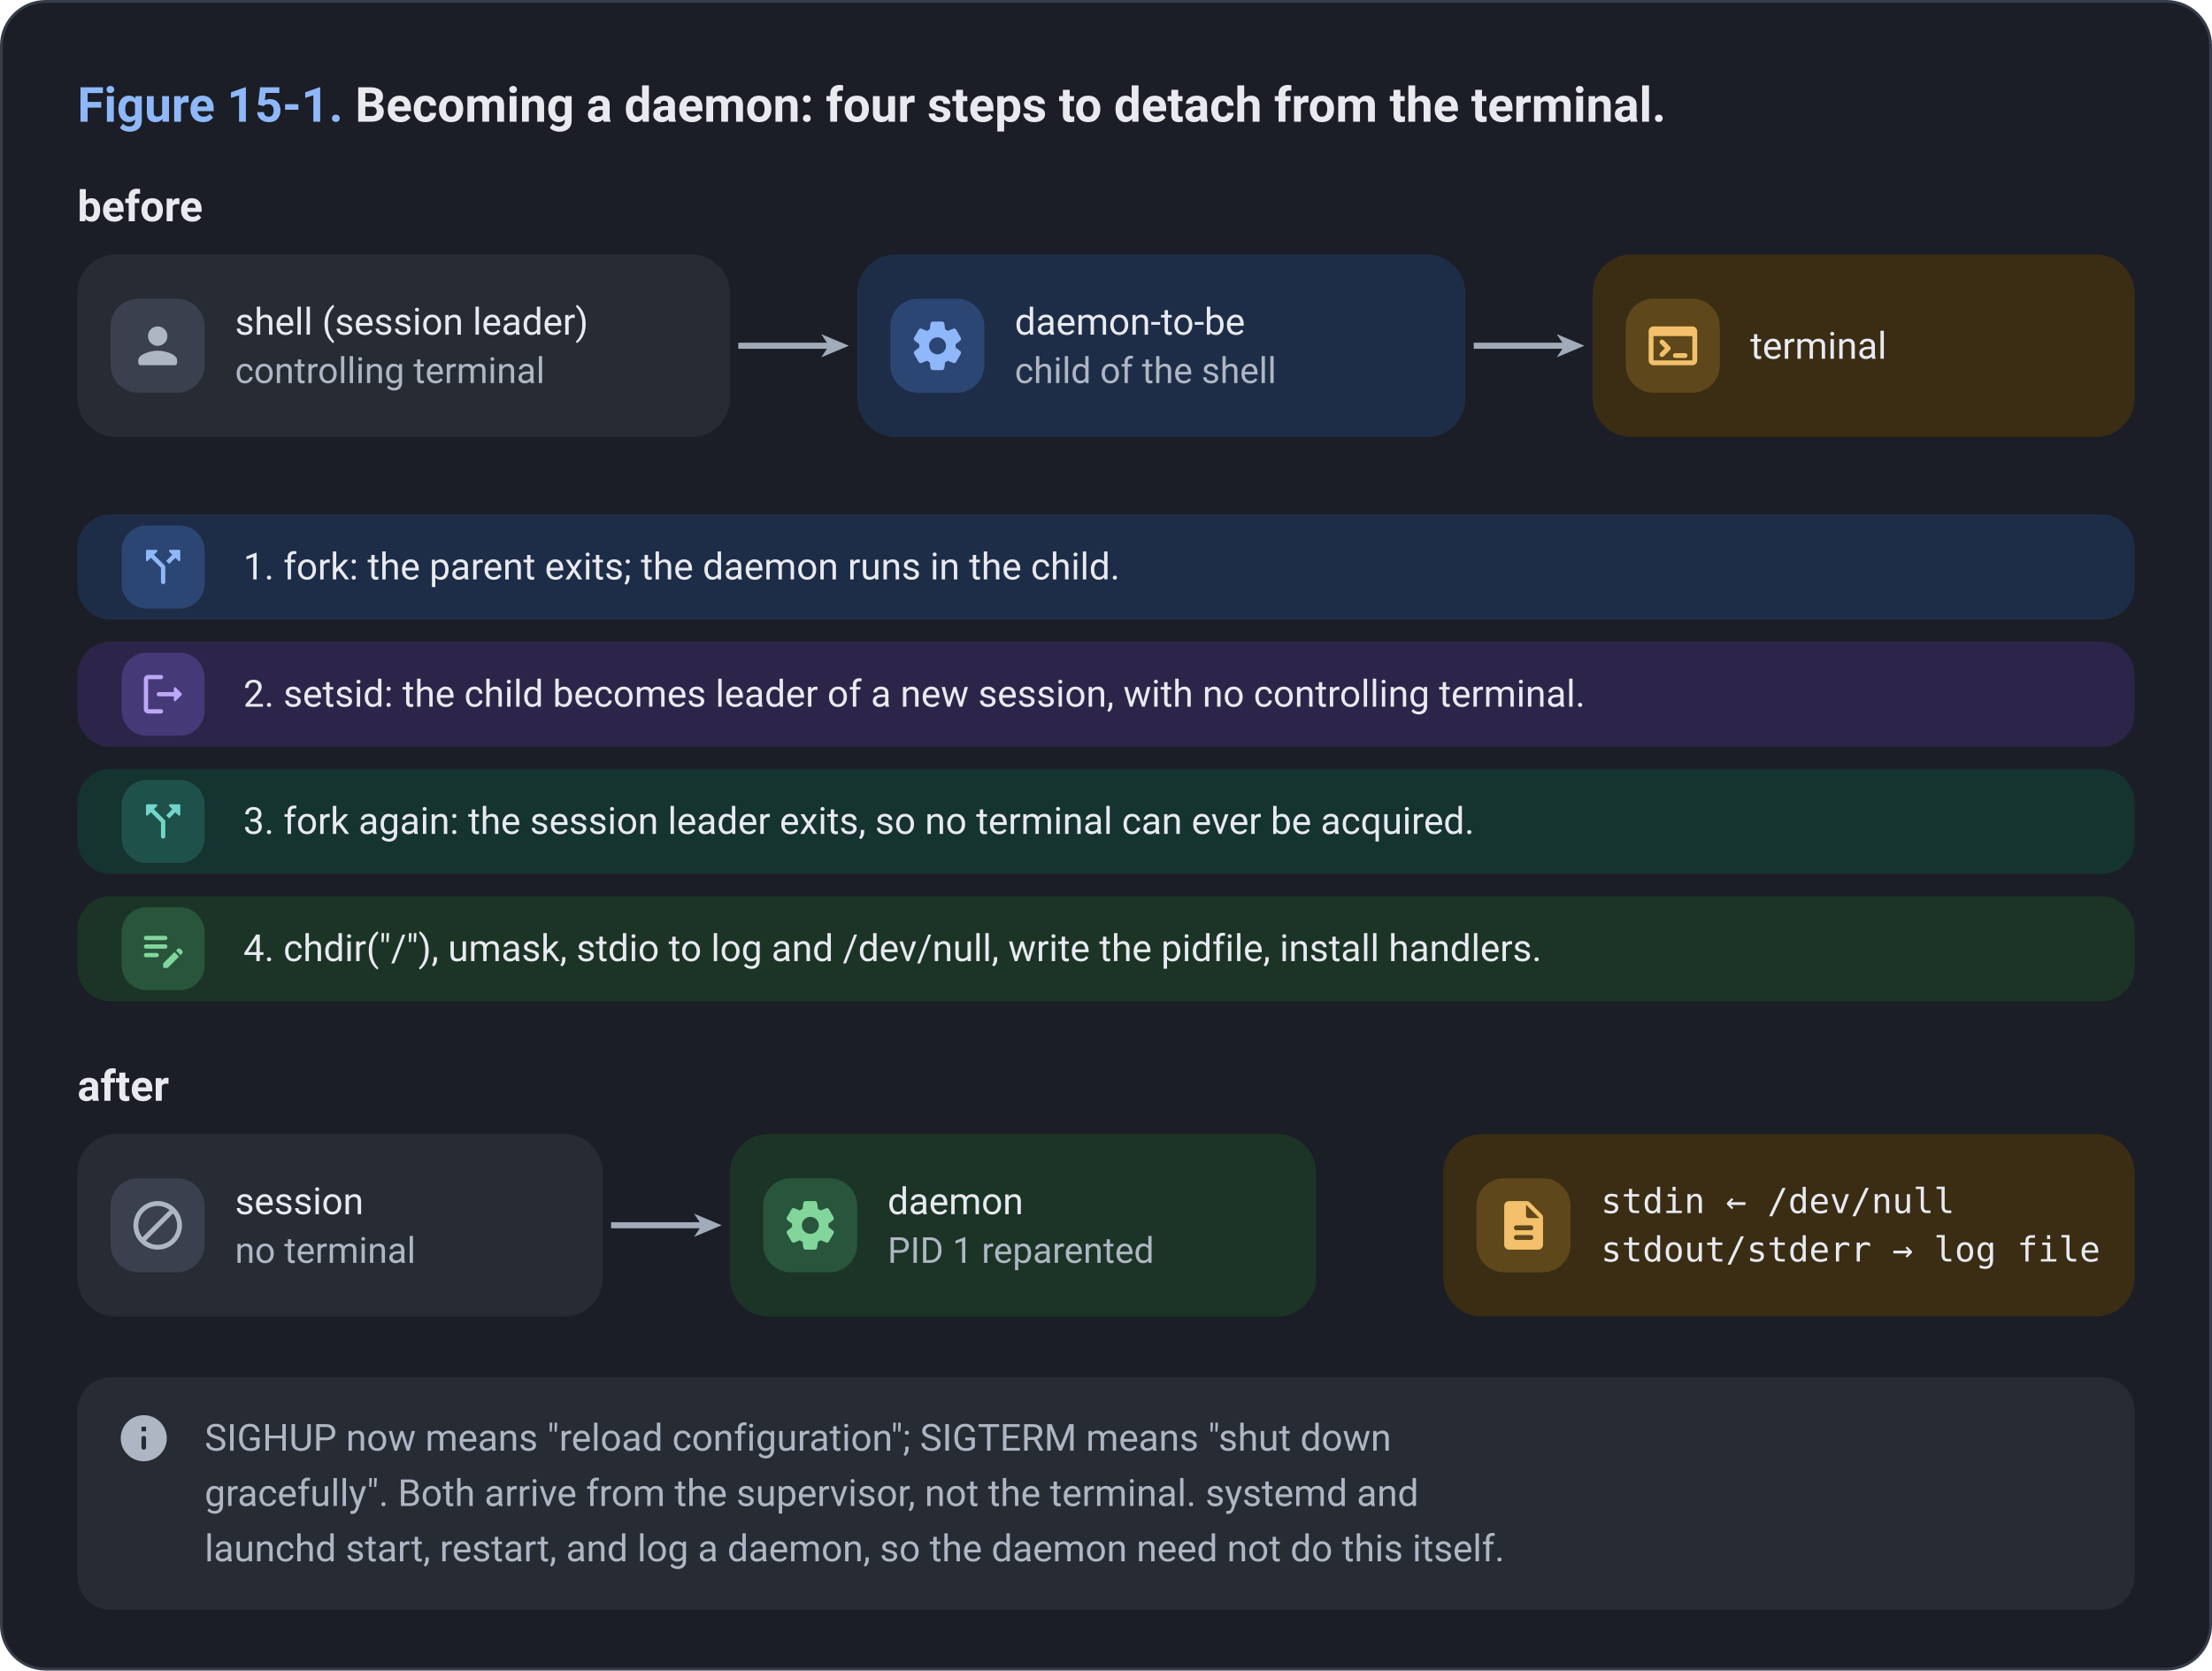
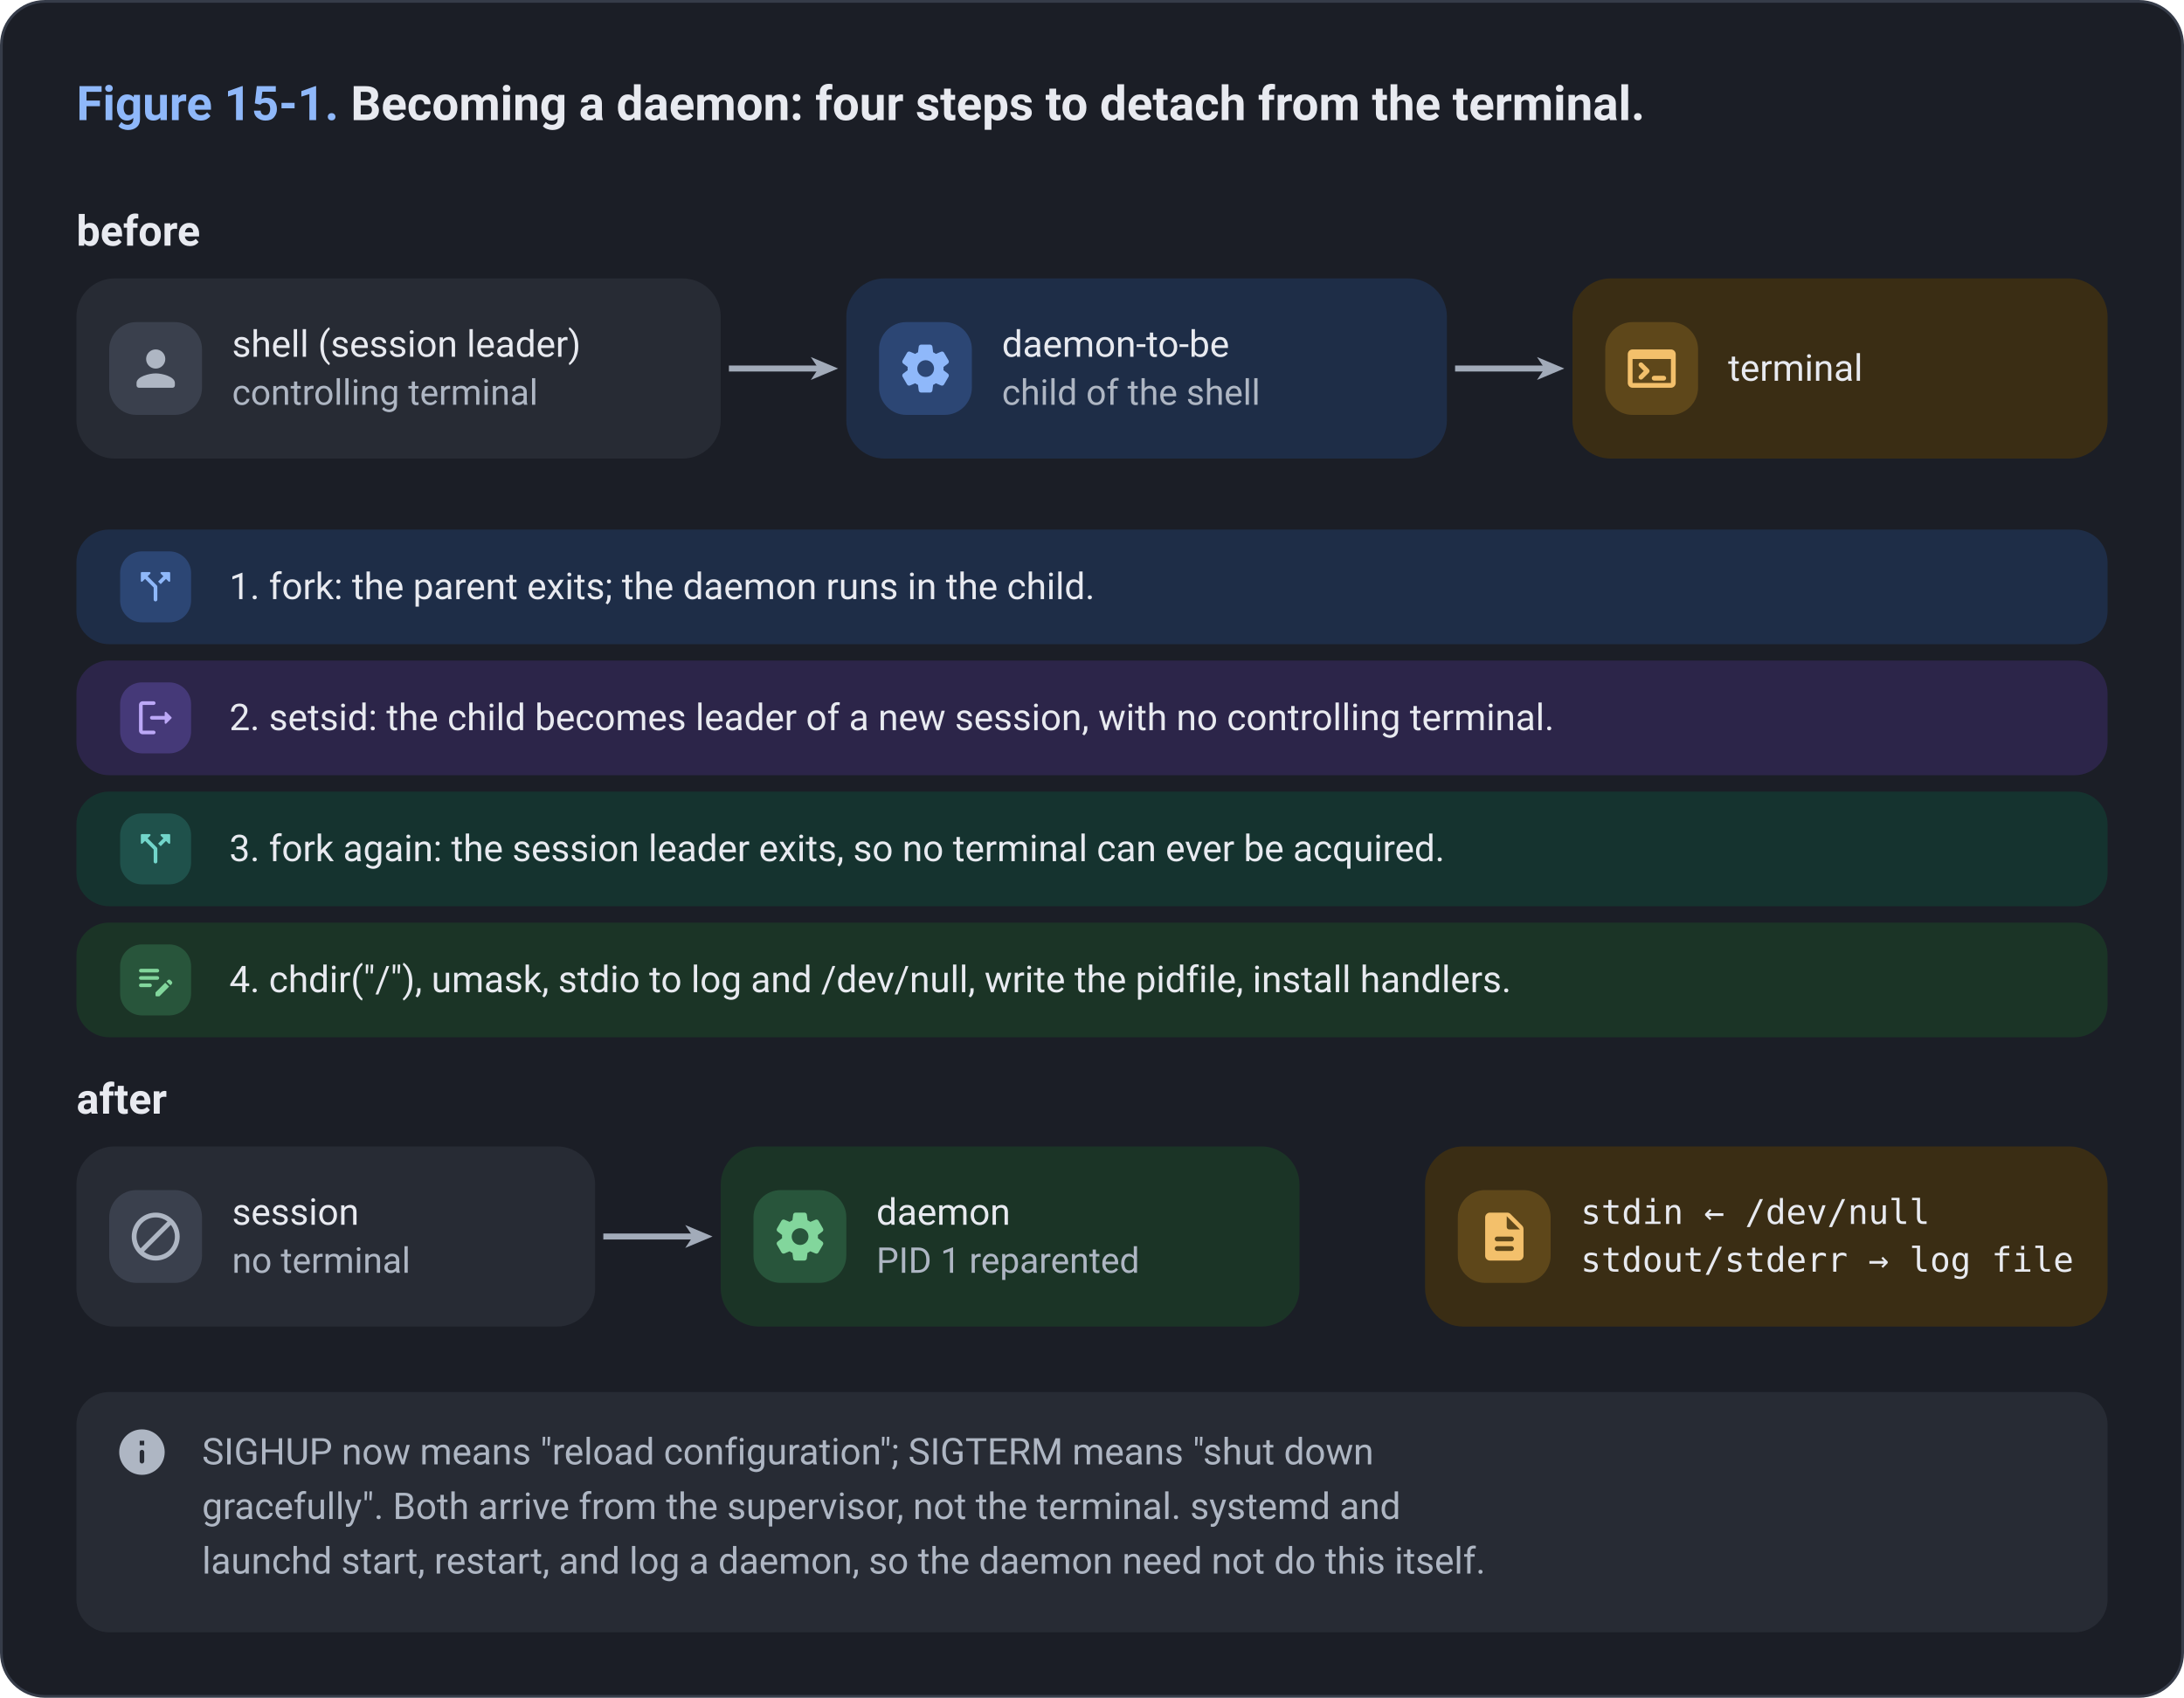
- <svg xmlns="http://www.w3.org/2000/svg" viewBox="0 0 800 604" width="800" height="604">
+ <svg xmlns="http://www.w3.org/2000/svg" viewBox="0 0 800 622" width="800" height="622">
  <style>
    text { font-family: -apple-system, BlinkMacSystemFont, "Segoe UI", Roboto, "Helvetica Neue", Arial, sans-serif; fill: #E8EAF0; }
    .paper { fill: #1B1E26; }
    .frame { fill: #1B1E26; stroke: #363C49; stroke-width: 1; }
    .card { fill: #2B303B; }
    .hair { stroke: #363C49; stroke-width: 1.2; fill: none; }
    .muted { fill: #AEB6C3; }
    .ink { fill: #E8EAF0; }
    .title { font-size: 17.5px; font-weight: 650; }
    .head { font-size: 15.5px; font-weight: 650; }
    .name { font-size: 15px; font-weight: 650; }
    .body { font-size: 13.5px; }
    .sub { font-size: 13px; }
    .mono { font-size: 12.5px; font-family: "SF Mono", SFMono-Regular, ui-monospace, Menlo, Consolas, monospace; }
    .monob { font-size: 12.5px; font-weight: 650; font-family: "SF Mono", SFMono-Regular, ui-monospace, Menlo, Consolas, monospace; }
    .small { font-size: 12px; }
    .note { font-size: 13.5px; }
    .noteb { font-size: 13.5px; font-weight: 650; }
    .sub, .small, .note { fill: #AEB6C3; }
    .c-blue { fill: #1E2D47; }
    .m-blue { fill: #2C4674; }
    .a-blue { fill: #8FB8FA; }
    .t-blue { fill: #8FB8FA; }
    .w-blue { stroke: #8FB8FA; fill: none; stroke-linecap: butt; stroke-linejoin: round; }
    .o-blue { stroke: #8FB8FA; fill: none; stroke-width: 1.5; }
    .h-blue { stroke: #8FB8FA; stroke-width: 1.4; }
    .c-green { fill: #1B3426; }
    .m-green { fill: #28553B; }
    .a-green { fill: #82D69C; }
    .t-green { fill: #82D69C; }
    .w-green { stroke: #82D69C; fill: none; stroke-linecap: butt; stroke-linejoin: round; }
    .o-green { stroke: #82D69C; fill: none; stroke-width: 1.5; }
    .h-green { stroke: #82D69C; stroke-width: 1.4; }
    .c-amber { fill: #3A2D14; }
    .m-amber { fill: #5E471A; }
    .a-amber { fill: #F3C06B; }
    .t-amber { fill: #F3C06B; }
    .w-amber { stroke: #F3C06B; fill: none; stroke-linecap: butt; stroke-linejoin: round; }
    .o-amber { stroke: #F3C06B; fill: none; stroke-width: 1.5; }
    .h-amber { stroke: #F3C06B; stroke-width: 1.4; }
    .c-red { fill: #41221D; }
    .m-red { fill: #69322B; }
    .a-red { fill: #F59E8D; }
    .t-red { fill: #F59E8D; }
    .w-red { stroke: #F59E8D; fill: none; stroke-linecap: butt; stroke-linejoin: round; }
    .o-red { stroke: #F59E8D; fill: none; stroke-width: 1.5; }
    .h-red { stroke: #F59E8D; stroke-width: 1.4; }
    .c-purple { fill: #2C2549; }
    .m-purple { fill: #453978; }
    .a-purple { fill: #BCA8F7; }
    .t-purple { fill: #BCA8F7; }
    .w-purple { stroke: #BCA8F7; fill: none; stroke-linecap: butt; stroke-linejoin: round; }
    .o-purple { stroke: #BCA8F7; fill: none; stroke-width: 1.5; }
    .h-purple { stroke: #BCA8F7; stroke-width: 1.4; }
    .c-teal { fill: #15332F; }
    .m-teal { fill: #1F514B; }
    .a-teal { fill: #72D5CA; }
    .t-teal { fill: #72D5CA; }
    .w-teal { stroke: #72D5CA; fill: none; stroke-linecap: butt; stroke-linejoin: round; }
    .o-teal { stroke: #72D5CA; fill: none; stroke-width: 1.5; }
    .h-teal { stroke: #72D5CA; stroke-width: 1.4; }
    .c-gray { fill: #272B34; }
    .m-gray { fill: #3A404D; }
    .a-gray { fill: #AEB6C3; }
    .t-gray { fill: #AEB6C3; }
    .w-gray { stroke: #AEB6C3; fill: none; stroke-linecap: butt; stroke-linejoin: round; }
    .o-gray { stroke: #AEB6C3; fill: none; stroke-width: 1.5; }
    .h-gray { stroke: #AEB6C3; stroke-width: 1.4; }
    .c-wire { fill: #272B34; }
    .m-wire { fill: #3A404D; }
    .a-wire { fill: #A2ABB9; }
    .t-wire { fill: #A2ABB9; }
    .w-wire { stroke: #A2ABB9; fill: none; stroke-linecap: butt; stroke-linejoin: round; }
    .o-wire { stroke: #A2ABB9; fill: none; stroke-width: 1.5; }
    .h-wire { stroke: #A2ABB9; stroke-width: 1.4; }
  </style>
  <defs>
    <filter id="lift" x="-10%" y="-15%" width="120%" height="140%">
      <feDropShadow dx="0" dy="1" stdDeviation="1.2" flood-color="#000000" flood-opacity="0.45" />
      <feDropShadow dx="0" dy="3" stdDeviation="4" flood-color="#000000" flood-opacity="0.32" />
    </filter>
  </defs>
-   <rect x="0.5" y="0.5" width="799" height="603" rx="16" class="frame" />
+   <rect x="0.5" y="0.5" width="799" height="621" rx="16" class="frame" />
  <text x="28" y="44" class="title">
    <tspan class="t-blue">Figure 15-1.</tspan> Becoming a daemon: four steps to detach from the terminal.</text>
-   <g transform="translate(0 64)">
+   <g transform="translate(0 74)">
    <text x="28.0" y="16.0" class="head">before</text>
    <rect x="28.0" y="28.0" width="236.0" height="66.0" rx="14" class="c-gray" />
    <rect x="40.0" y="44.0" width="34.0" height="34.0" rx="10" class="m-gray" />
    <g transform="translate(46.5 50.5) scale(0.878)" class="a-gray">
      <path d="M12 12c2.21 0 4-1.79 4-4s-1.79-4-4-4-4 1.79-4 4 1.79 4 4 4zm0 2c-2.67 0-8 1.34-8 4v1c0 .55.45 1 1 1h14c.55 0 1-.45 1-1v-1c0-2.66-5.33-4-8-4z" />
    </g>
-     <text x="85.0" y="57.0" class="body" data-fit="85.0,256.0">shell (session leader)</text>
-     <text x="85.0" y="74.5" class="sub" data-fit="85.0,256.0">controlling terminal</text>
+     <text x="85.0" y="56.7" class="body" data-fit="85.0,256.0">shell (session leader)</text>
+     <text x="85.0" y="74.3" class="sub" data-fit="85.0,256.0">controlling terminal</text>
    <rect x="310.0" y="28.0" width="220.0" height="66.0" rx="14" class="c-blue" />
    <rect x="322.0" y="44.0" width="34.0" height="34.0" rx="10" class="m-blue" />
    <g transform="translate(328.5 50.5) scale(0.878)" class="a-blue">
      <path d="M19.5 12c0-.23-.01-.45-.03-.68l1.86-1.41c.4-.3.51-.86.26-1.3l-1.87-3.23a.987.987 0 0 0-1.25-.42l-2.15.91c-.37-.26-.76-.49-1.17-.68l-.29-2.31c-.06-.5-.49-.88-.99-.88h-3.73c-.51 0-.94.38-1 .88l-.29 2.31c-.41.19-.8.42-1.17.68l-2.15-.91c-.46-.2-1-.02-1.25.42L2.41 8.62c-.25.44-.14.99.26 1.3l1.86 1.41a7.343 7.343 0 0 0 0 1.35l-1.86 1.41c-.4.3-.51.86-.26 1.3l1.87 3.23c.25.44.79.62 1.25.42l2.15-.91c.37.26.76.49 1.17.68l.29 2.31c.06.5.49.88.99.88h3.73c.5 0 .93-.38.99-.88l.29-2.31c.41-.19.8-.42 1.17-.68l2.15.91c.46.2 1 .02 1.25-.42l1.87-3.23c.25-.44.14-.99-.26-1.3l-1.86-1.41c.03-.23.04-.45.04-.68zm-7.46 3.5c-1.93 0-3.5-1.57-3.5-3.5s1.57-3.5 3.5-3.5 3.5 1.57 3.5 3.5-1.57 3.5-3.5 3.5z" />
    </g>
-     <text x="367.0" y="57.0" class="body" data-fit="367.0,522.0">daemon-to-be</text>
-     <text x="367.0" y="74.5" class="sub" data-fit="367.0,522.0">child of the shell</text>
+     <text x="367.0" y="56.7" class="body" data-fit="367.0,522.0">daemon-to-be</text>
+     <text x="367.0" y="74.3" class="sub" data-fit="367.0,522.0">child of the shell</text>
    <rect x="576.0" y="28.0" width="196.0" height="66.0" rx="14" class="c-amber" />
    <rect x="588.0" y="44.0" width="34.0" height="34.0" rx="10" class="m-amber" />
    <g transform="translate(594.5 50.5) scale(0.878)" class="a-amber">
      <path d="M20 4H4a2 2 0 0 0-2 2v12a2 2 0 0 0 2 2h16c1.1 0 2-.9 2-2V6a2 2 0 0 0-2-2zm0 14H4V8h16v10zm-8-2c0-.55.45-1 1-1h4c.55 0 1 .45 1 1s-.45 1-1 1h-4c-.55 0-1-.45-1-1zM6.79 9.71a.996.996 0 0 1 1.41 0l2.59 2.59c.39.39.39 1.02 0 1.41L8.2 16.3a.996.996 0 1 1-1.41-1.41L8.67 13l-1.88-1.88a.996.996 0 0 1 0-1.41z" />
    </g>
-     <text x="633.0" y="65.7" class="body" data-fit="633.0,764.0">terminal</text>
+     <text x="633.0" y="65.5" class="body" data-fit="633.0,764.0">terminal</text>
    <polygon points="307.0,61.0 297.0,65.2 299.8,61.0 297.0,56.8" class="a-wire" />
    <path d="M267.0,61.0 L300.0,61.0" class="w-wire" stroke-width="2.2" />
    <polygon points="573.0,61.0 563.0,65.2 565.8,61.0 563.0,56.8" class="a-wire" />
    <path d="M533.0,61.0 L566.0,61.0" class="w-wire" stroke-width="2.2" />
-     <rect x="28.0" y="122.0" width="744.0" height="38.0" rx="12" class="c-blue" />
-     <rect x="44.0" y="126.0" width="30.0" height="30.0" rx="9" class="m-blue" />
-     <g transform="translate(49.7 131.7) scale(0.775)" class="a-blue">
+     <rect x="28.0" y="120.0" width="744.0" height="42.0" rx="12" class="c-blue" />
+     <rect x="44.0" y="128.0" width="26.0" height="26.0" rx="8" class="m-blue" />
+     <g transform="translate(48.9 132.9) scale(0.672)" class="a-blue">
      <path d="m14.85 4.85 1.44 1.44-2.88 2.88 1.42 1.42 2.88-2.88 1.44 1.44a.5.5 0 0 0 .85-.36V4.5c0-.28-.22-.5-.5-.5h-4.29a.5.5 0 0 0-.36.85zM8.79 4H4.5c-.28 0-.5.22-.5.5v4.29c0 .45.54.67.85.35L6.29 7.7 11 12.4V19c0 .55.45 1 1 1s1-.45 1-1v-7c0-.26-.11-.52-.29-.71l-5-5.01 1.44-1.44c.31-.3.09-.84-.36-.84z" />
    </g>
-     <text x="88.0" y="145.5" class="body" data-fit="88.0,766.0">1. fork: the parent exits; the daemon runs in the child.</text>
-     <rect x="28.0" y="168.0" width="744.0" height="38.0" rx="12" class="c-purple" />
-     <rect x="44.0" y="172.0" width="30.0" height="30.0" rx="9" class="m-purple" />
-     <g transform="translate(49.7 177.7) scale(0.775)" class="a-purple">
+     <text x="84.0" y="145.5" class="body" data-fit="84.0,766.0">1. fork: the parent exits; the daemon runs in the child.</text>
+     <rect x="28.0" y="168.0" width="744.0" height="42.0" rx="12" class="c-purple" />
+     <rect x="44.0" y="176.0" width="26.0" height="26.0" rx="8" class="m-purple" />
+     <g transform="translate(48.9 180.9) scale(0.672)" class="a-purple">
      <path d="M5 5h6c.55 0 1-.45 1-1s-.45-1-1-1H5c-1.1 0-2 .9-2 2v14c0 1.1.9 2 2 2h6c.55 0 1-.45 1-1s-.45-1-1-1H5V5z" />
      <path d="m20.65 11.65-2.79-2.79a.501.501 0 0 0-.86.35V11h-7c-.55 0-1 .45-1 1s.45 1 1 1h7v1.79c0 .45.54.67.85.35l2.79-2.79c.2-.19.2-.51.01-.7z" />
    </g>
-     <text x="88.0" y="191.5" class="body" data-fit="88.0,766.0">2. setsid: the child becomes leader of a new session, with no controlling terminal.</text>
-     <rect x="28.0" y="214.0" width="744.0" height="38.0" rx="12" class="c-teal" />
-     <rect x="44.0" y="218.0" width="30.0" height="30.0" rx="9" class="m-teal" />
-     <g transform="translate(49.7 223.7) scale(0.775)" class="a-teal">
+     <text x="84.0" y="193.5" class="body" data-fit="84.0,766.0">2. setsid: the child becomes leader of a new session, with no controlling terminal.</text>
+     <rect x="28.0" y="216.0" width="744.0" height="42.0" rx="12" class="c-teal" />
+     <rect x="44.0" y="224.0" width="26.0" height="26.0" rx="8" class="m-teal" />
+     <g transform="translate(48.9 228.9) scale(0.672)" class="a-teal">
      <path d="m14.85 4.85 1.44 1.44-2.88 2.88 1.42 1.42 2.88-2.88 1.44 1.44a.5.5 0 0 0 .85-.36V4.5c0-.28-.22-.5-.5-.5h-4.29a.5.5 0 0 0-.36.85zM8.79 4H4.5c-.28 0-.5.22-.5.5v4.29c0 .45.54.67.85.35L6.29 7.7 11 12.4V19c0 .55.45 1 1 1s1-.45 1-1v-7c0-.26-.11-.52-.29-.71l-5-5.01 1.44-1.44c.31-.3.09-.84-.36-.84z" />
    </g>
-     <text x="88.0" y="237.5" class="body" data-fit="88.0,766.0">3. fork again: the session leader exits, so no terminal can ever be acquired.</text>
-     <rect x="28.0" y="260.0" width="744.0" height="38.0" rx="12" class="c-green" />
-     <rect x="44.0" y="264.0" width="30.0" height="30.0" rx="9" class="m-green" />
-     <g transform="translate(49.7 269.7) scale(0.775)" class="a-green">
+     <text x="84.0" y="241.5" class="body" data-fit="84.0,766.0">3. fork again: the session leader exits, so no terminal can ever be acquired.</text>
+     <rect x="28.0" y="264.0" width="744.0" height="42.0" rx="12" class="c-green" />
+     <rect x="44.0" y="272.0" width="26.0" height="26.0" rx="8" class="m-green" />
+     <g transform="translate(48.9 276.9) scale(0.672)" class="a-green">
      <path d="M14 11c0 .55-.45 1-1 1H4c-.55 0-1-.45-1-1s.45-1 1-1h9c.55 0 1 .45 1 1zM3 7c0 .55.45 1 1 1h9c.55 0 1-.45 1-1s-.45-1-1-1H4c-.55 0-1 .45-1 1zm7 8c0-.55-.45-1-1-1H4c-.55 0-1 .45-1 1s.45 1 1 1h5c.55 0 1-.45 1-1zm8.01-2.13.71-.71a.996.996 0 0 1 1.41 0l.71.71c.39.39.39 1.02 0 1.41l-.71.71-2.12-2.12zm-.71.71-5.16 5.16c-.09.09-.14.21-.14.35v1.41c0 .28.22.5.5.5h1.41c.13 0 .26-.05.35-.15l5.16-5.16-2.12-2.11z" />
    </g>
-     <text x="88.0" y="283.5" class="body" data-fit="88.0,766.0">4. chdir("/"), umask, stdio to log and /dev/null, write the pidfile, install handlers.</text>
+     <text x="84.0" y="289.5" class="body" data-fit="84.0,766.0">4. chdir("/"), umask, stdio to log and /dev/null, write the pidfile, install handlers.</text>
    <text x="28.0" y="334.0" class="head">after</text>
    <rect x="28.0" y="346.0" width="190.0" height="66.0" rx="14" class="c-gray" />
    <rect x="40.0" y="362.0" width="34.0" height="34.0" rx="10" class="m-gray" />
    <g transform="translate(46.5 368.5) scale(0.878)" class="a-gray">
      <path d="M12 2C6.48 2 2 6.48 2 12s4.48 10 10 10 10-4.48 10-10S17.52 2 12 2zM4 12c0-4.42 3.58-8 8-8 1.85 0 3.55.63 4.9 1.69L5.69 16.9A7.902 7.902 0 0 1 4 12zm8 8c-1.85 0-3.55-.63-4.9-1.69L18.31 7.1A7.902 7.902 0 0 1 20 12c0 4.42-3.58 8-8 8z" />
    </g>
-     <text x="85.0" y="375.0" class="body" data-fit="85.0,210.0">session</text>
-     <text x="85.0" y="392.6" class="sub" data-fit="85.0,210.0">no terminal</text>
+     <text x="85.0" y="374.7" class="body" data-fit="85.0,210.0">session</text>
+     <text x="85.0" y="392.3" class="sub" data-fit="85.0,210.0">no terminal</text>
    <rect x="264.0" y="346.0" width="212.0" height="66.0" rx="14" class="c-green" />
    <rect x="276.0" y="362.0" width="34.0" height="34.0" rx="10" class="m-green" />
    <g transform="translate(282.5 368.5) scale(0.878)" class="a-green">
      <path d="M19.5 12c0-.23-.01-.45-.03-.68l1.86-1.41c.4-.3.51-.86.26-1.3l-1.87-3.23a.987.987 0 0 0-1.25-.42l-2.15.91c-.37-.26-.76-.49-1.17-.68l-.29-2.31c-.06-.5-.49-.88-.99-.88h-3.73c-.51 0-.94.38-1 .88l-.29 2.31c-.41.19-.8.42-1.17.68l-2.15-.91c-.46-.2-1-.02-1.25.42L2.41 8.62c-.25.44-.14.99.26 1.3l1.86 1.41a7.343 7.343 0 0 0 0 1.35l-1.86 1.41c-.4.3-.51.86-.26 1.3l1.87 3.23c.25.44.79.62 1.25.42l2.15-.91c.37.26.76.49 1.17.68l.29 2.31c.06.5.49.88.99.88h3.73c.5 0 .93-.38.99-.88l.29-2.31c.41-.19.8-.42 1.17-.68l2.15.91c.46.2 1 .02 1.25-.42l1.87-3.23c.25-.44.14-.99-.26-1.3l-1.86-1.41c.03-.23.04-.45.04-.68zm-7.46 3.5c-1.93 0-3.5-1.57-3.5-3.5s1.57-3.5 3.5-3.5 3.5 1.57 3.5 3.5-1.57 3.5-3.5 3.5z" />
    </g>
-     <text x="321.0" y="375.0" class="body" data-fit="321.0,468.0">daemon</text>
-     <text x="321.0" y="392.6" class="sub" data-fit="321.0,468.0">PID 1 reparented</text>
+     <text x="321.0" y="374.7" class="body" data-fit="321.0,468.0">daemon</text>
+     <text x="321.0" y="392.3" class="sub" data-fit="321.0,468.0">PID 1 reparented</text>
    <rect x="522.0" y="346.0" width="250.0" height="66.0" rx="14" class="c-amber" />
    <rect x="534.0" y="362.0" width="34.0" height="34.0" rx="10" class="m-amber" />
    <g transform="translate(540.5 368.5) scale(0.878)" class="a-amber">
      <path d="M14.59 2.59c-.38-.38-.89-.59-1.42-.59H6c-1.1 0-2 .9-2 2v16c0 1.1.89 2 1.99 2H18c1.1 0 2-.9 2-2V8.83c0-.53-.21-1.04-.59-1.41l-4.82-4.83zM15 18H9c-.55 0-1-.45-1-1s.45-1 1-1h6c.55 0 1 .45 1 1s-.45 1-1 1zm0-4H9c-.55 0-1-.45-1-1s.45-1 1-1h6c.55 0 1 .45 1 1s-.45 1-1 1zm-2-6V3.5L18.5 9H14c-.55 0-1-.45-1-1z" />
    </g>
-     <text x="579.0" y="374.6" class="mono" data-fit="579.0,764.0">stdin ← /dev/null</text>
-     <text x="579.0" y="392.1" class="mono" data-fit="579.0,764.0">stdout/stderr → log file</text>
+     <text x="579.0" y="374.4" class="mono" data-fit="579.0,764.0">stdin ← /dev/null</text>
+     <text x="579.0" y="391.9" class="mono" data-fit="579.0,764.0">stdout/stderr → log file</text>
    <polygon points="261.0,379.0 251.0,383.2 253.8,379.0 251.0,374.8" class="a-wire" />
    <path d="M221.0,379.0 L254.0,379.0" class="w-wire" stroke-width="2.2" />
  </g>
-   <rect x="28" y="498" width="744" height="84" rx="12" class="c-gray" />
-   <g transform="translate(42 510) scale(0.833)" class="a-gray">
+   <rect x="28" y="510" width="744" height="88" rx="12" class="c-gray" />
+   <g transform="translate(42 522) scale(0.833)" class="a-gray">
    <path d="M12 2C6.48 2 2 6.48 2 12s4.48 10 10 10 10-4.48 10-10S17.52 2 12 2zm0 15c-.55 0-1-.45-1-1v-4c0-.55.45-1 1-1s1 .45 1 1v4c0 .55-.45 1-1 1zm1-8h-2V7h2v2z" />
  </g>
-   <text x="74" y="524.5" class="note" data-fit="74,760">SIGHUP now means "reload configuration"; SIGTERM means "shut down</text>
-   <text x="74" y="544.5" class="note" data-fit="74,760">gracefully". Both arrive from the supervisor, not the terminal. systemd and</text>
-   <text x="74" y="564.5" class="note" data-fit="74,760">launchd start, restart, and log a daemon, so the daemon need not do this itself.</text>
+   <text x="74" y="536.5" class="note" data-fit="74,760">SIGHUP now means "reload configuration"; SIGTERM means "shut down</text>
+   <text x="74" y="556.5" class="note" data-fit="74,760">gracefully". Both arrive from the supervisor, not the terminal. systemd and</text>
+   <text x="74" y="576.5" class="note" data-fit="74,760">launchd start, restart, and log a daemon, so the daemon need not do this itself.</text>
</svg>
